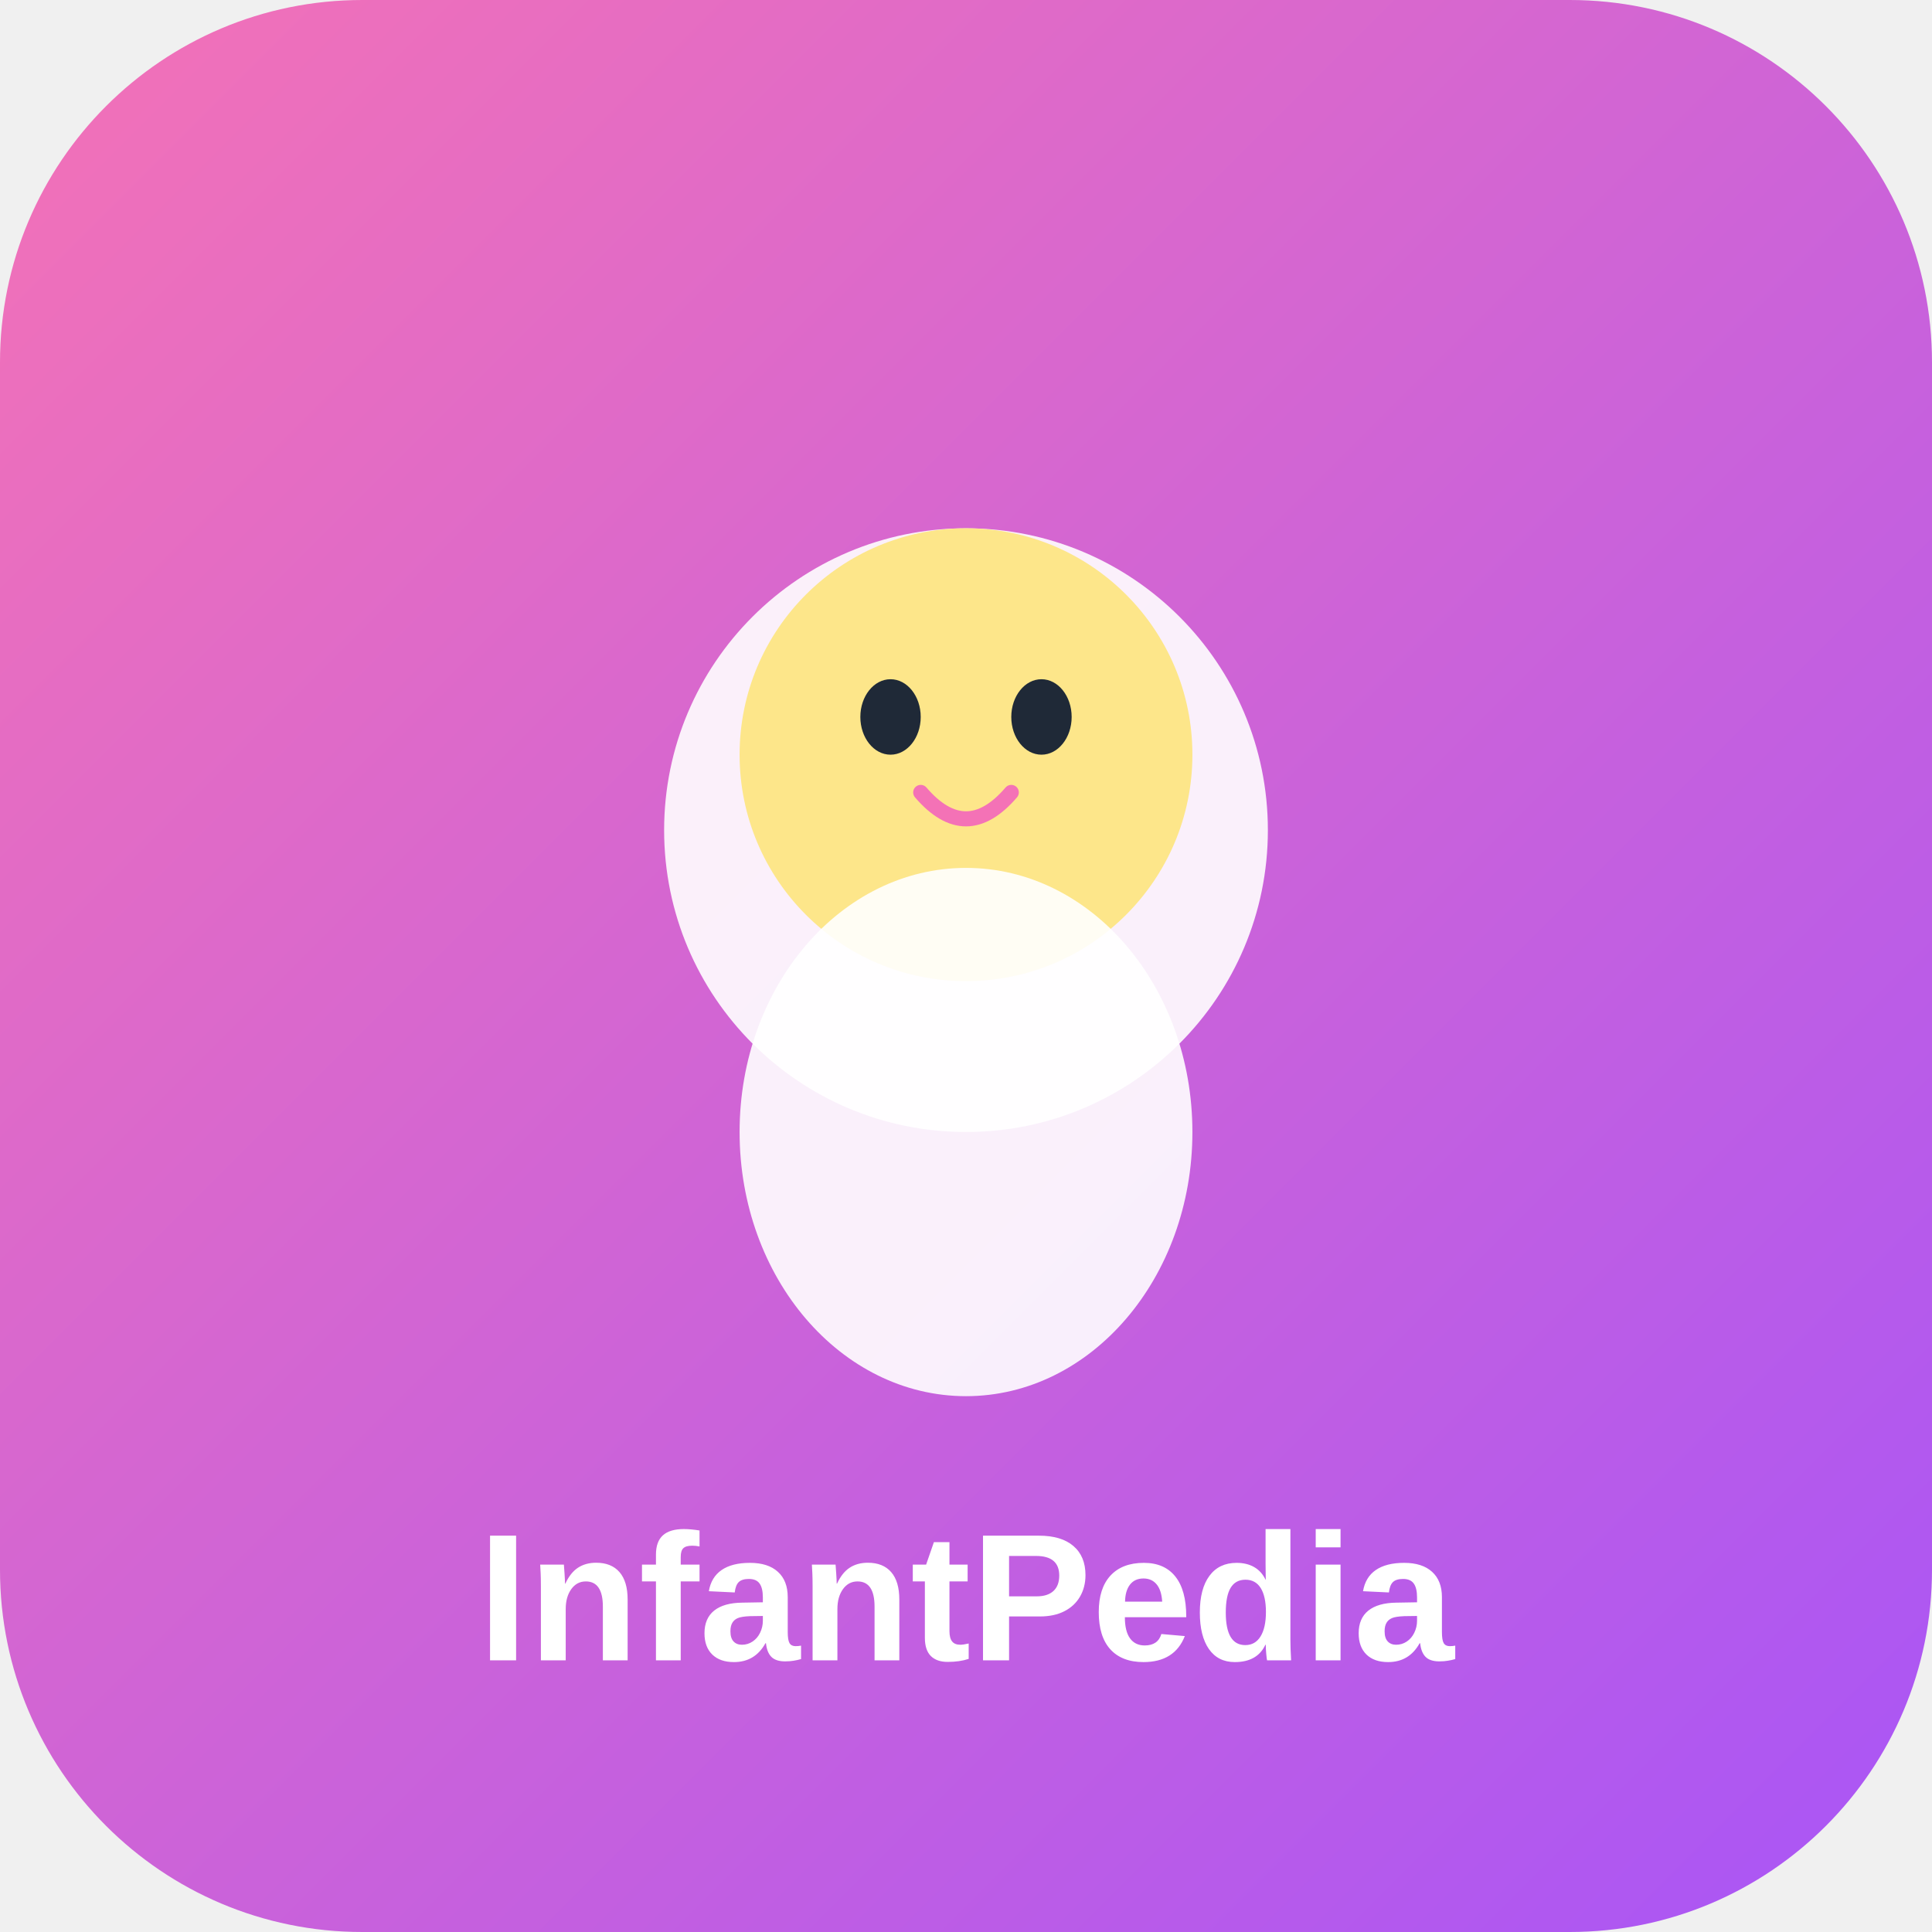
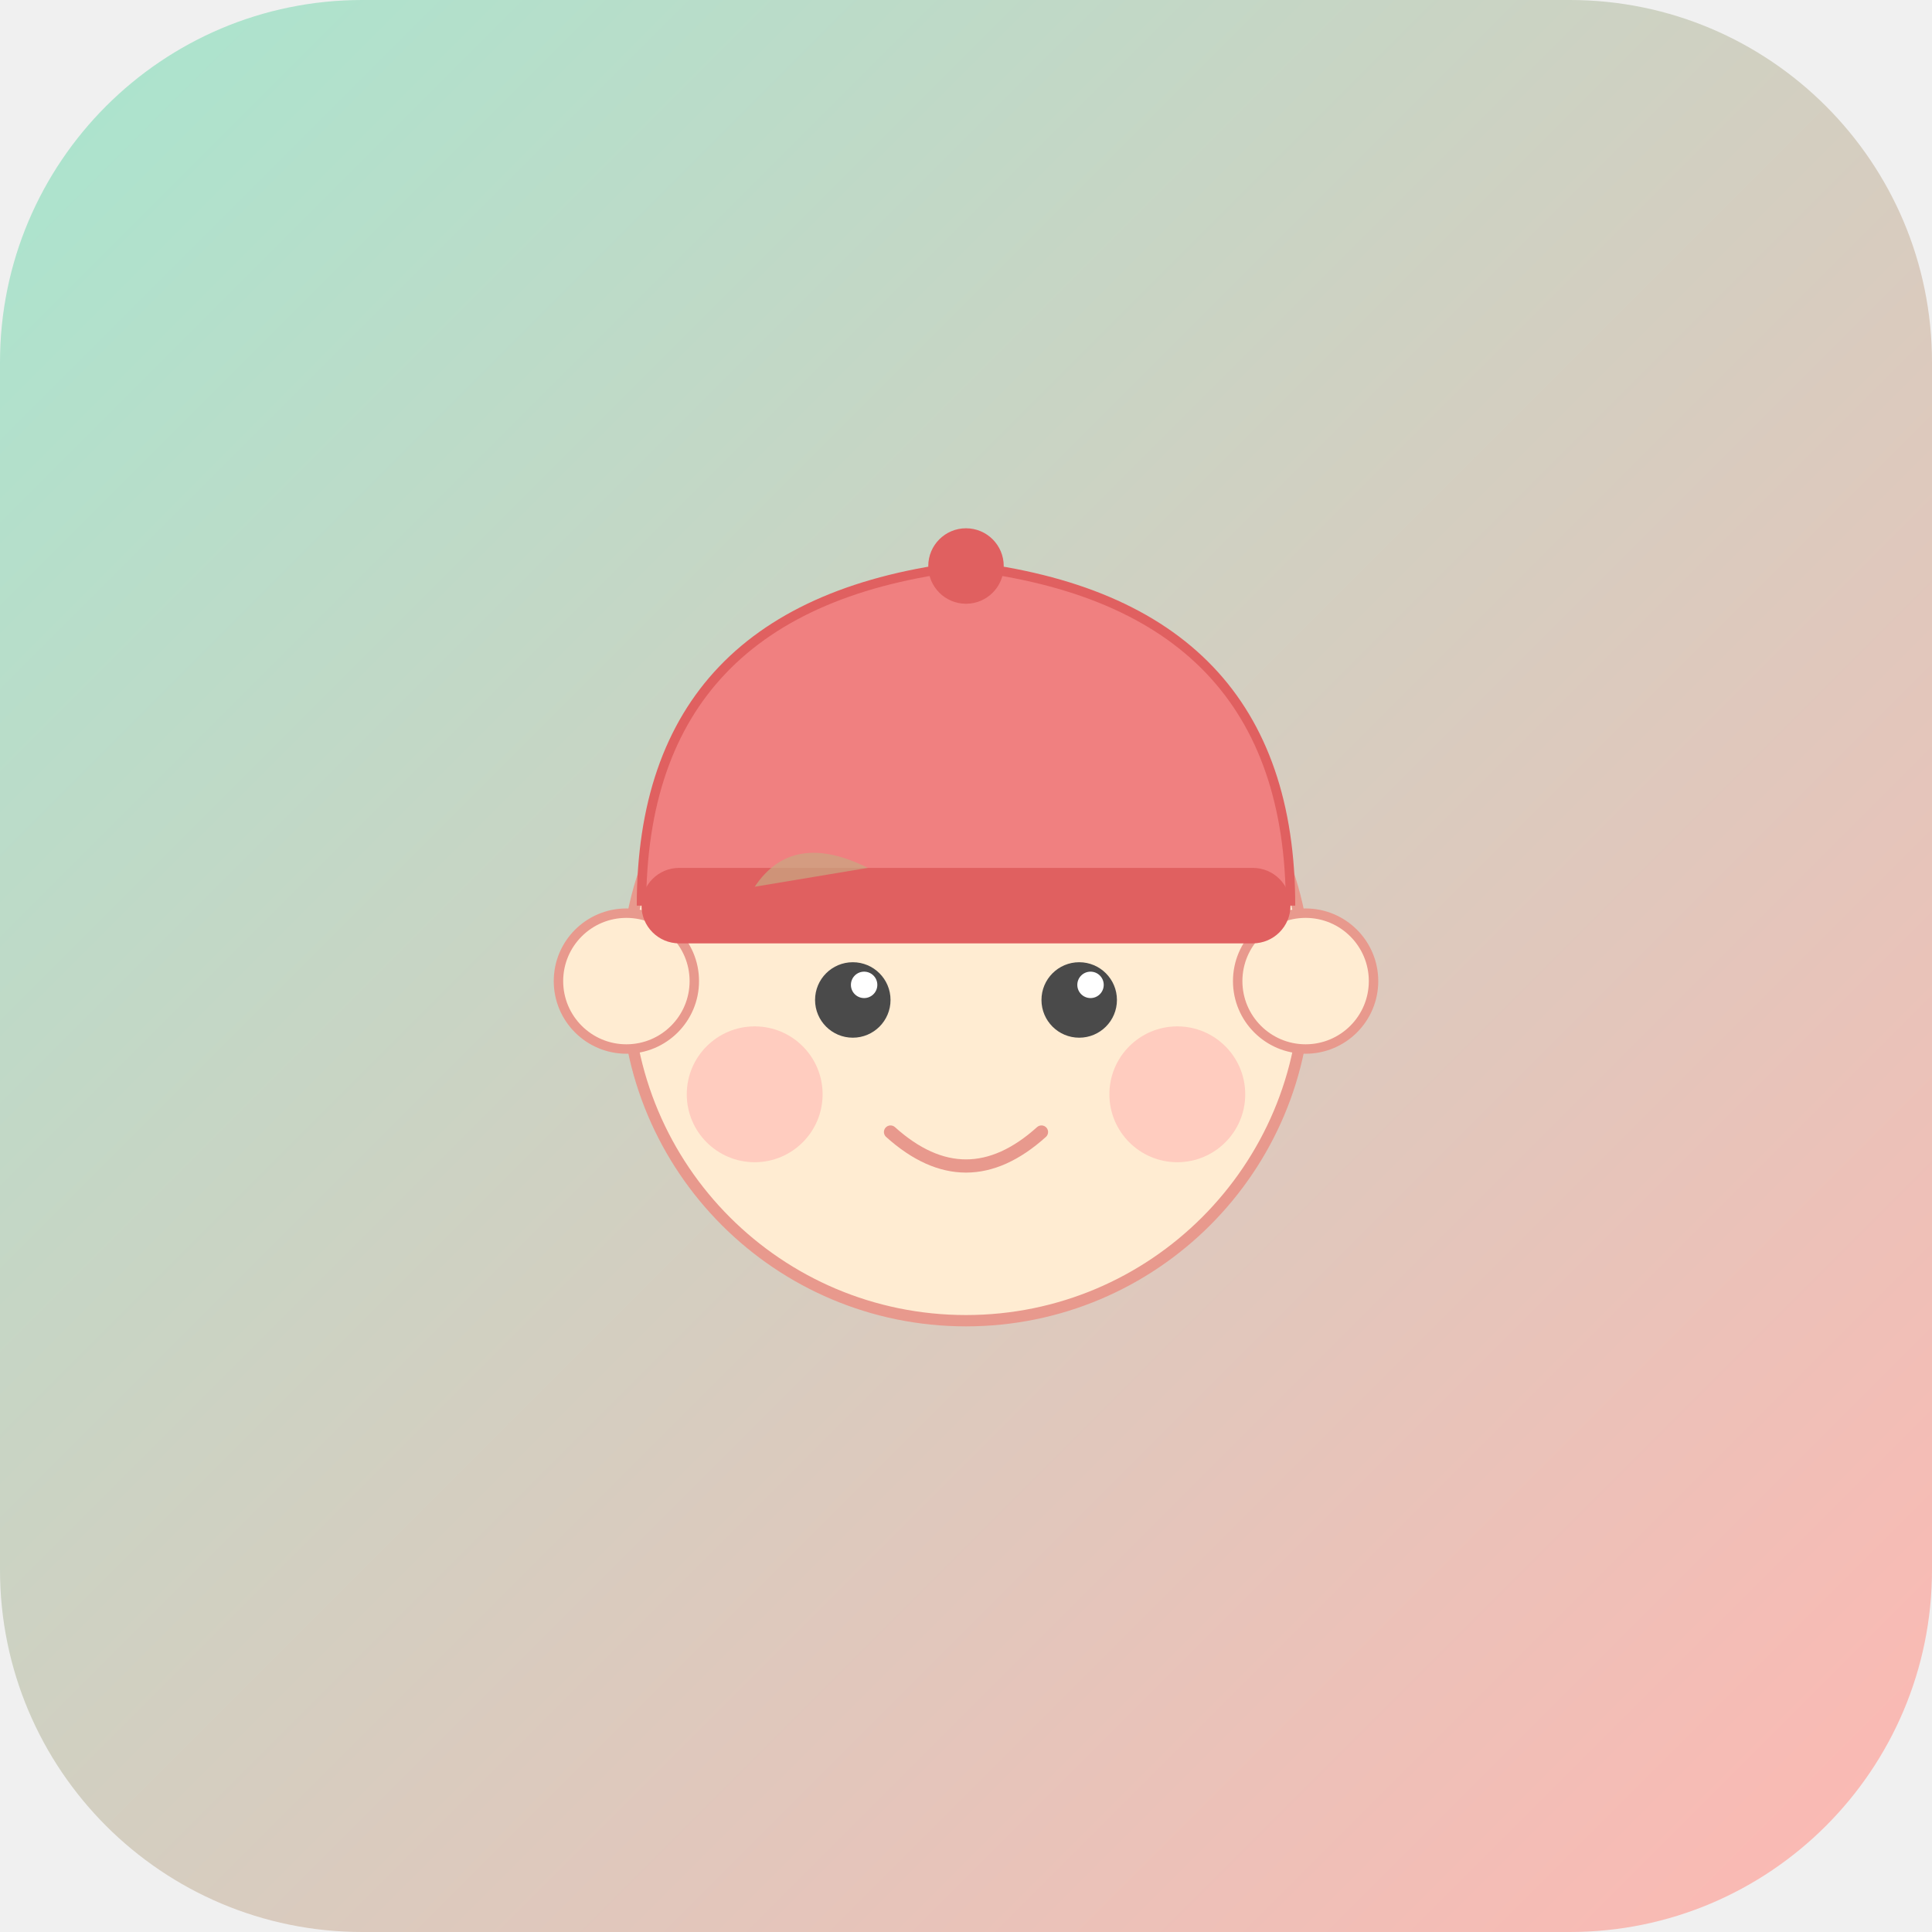
<svg xmlns="http://www.w3.org/2000/svg" viewBox="0 0 512 512">
  <defs>
    <linearGradient id="bg" x1="0%" y1="0%" x2="100%" y2="100%">
-       <stop offset="0%" style="stop-color:#F472B6" />
-       <stop offset="100%" style="stop-color:#A855F7" />
+       <stop offset="0%" style="stop-color:#A8E6CF" />
+       <stop offset="100%" style="stop-color:#FFB7B2" />
    </linearGradient>
  </defs>
  <rect width="512" height="512" rx="96" fill="url(#bg)" />
-   <circle cx="256" cy="220" r="80" fill="white" opacity="0.9" />
-   <circle cx="256" cy="200" r="60" fill="#FDE68A" />
-   <ellipse cx="236" cy="190" rx="8" ry="10" fill="#1F2937" />
-   <ellipse cx="276" cy="190" rx="8" ry="10" fill="#1F2937" />
-   <path d="M244 210 Q256 224 268 210" stroke="#F472B6" stroke-width="4" fill="none" stroke-linecap="round" />
-   <ellipse cx="256" cy="300" rx="60" ry="70" fill="white" opacity="0.9" />
-   <text x="256" y="440" text-anchor="middle" font-size="48" font-family="Arial, sans-serif" font-weight="bold" fill="white">InfantPedia</text>
+   <circle cx="256" cy="260" r="90" fill="#FFECD2" stroke="#E8998D" stroke-width="3" />
+   <circle cx="166" cy="260" r="18" fill="#FFECD2" stroke="#E8998D" stroke-width="2.5" />
+   <circle cx="346" cy="260" r="18" fill="#FFECD2" stroke="#E8998D" stroke-width="2.5" />
+   <path d="M170 240 Q170 160 256 150 Q342 160 342 240" fill="#F08080" stroke="#E06060" stroke-width="2.5" />
+   <rect x="170" y="230" width="172" height="20" rx="10" fill="#E06060" />
+   <circle cx="256" cy="150" r="10" fill="#E06060" />
+   <path d="M200 235 Q210 220 230 230" fill="#C8A882" opacity="0.7" />
+   <circle cx="226" cy="265" r="10" fill="#4A4A4A" />
+   <circle cx="286" cy="265" r="10" fill="#4A4A4A" />
+   <circle cx="229" cy="261" r="3.5" fill="white" />
+   <circle cx="289" cy="261" r="3.5" fill="white" />
+   <circle cx="200" cy="290" r="18" fill="#FFB7B2" opacity="0.6" />
+   <circle cx="312" cy="290" r="18" fill="#FFB7B2" opacity="0.6" />
+   <path d="M236 300 Q256 318 276 300" stroke="#E8998D" stroke-width="3.5" fill="none" stroke-linecap="round" />
</svg>
